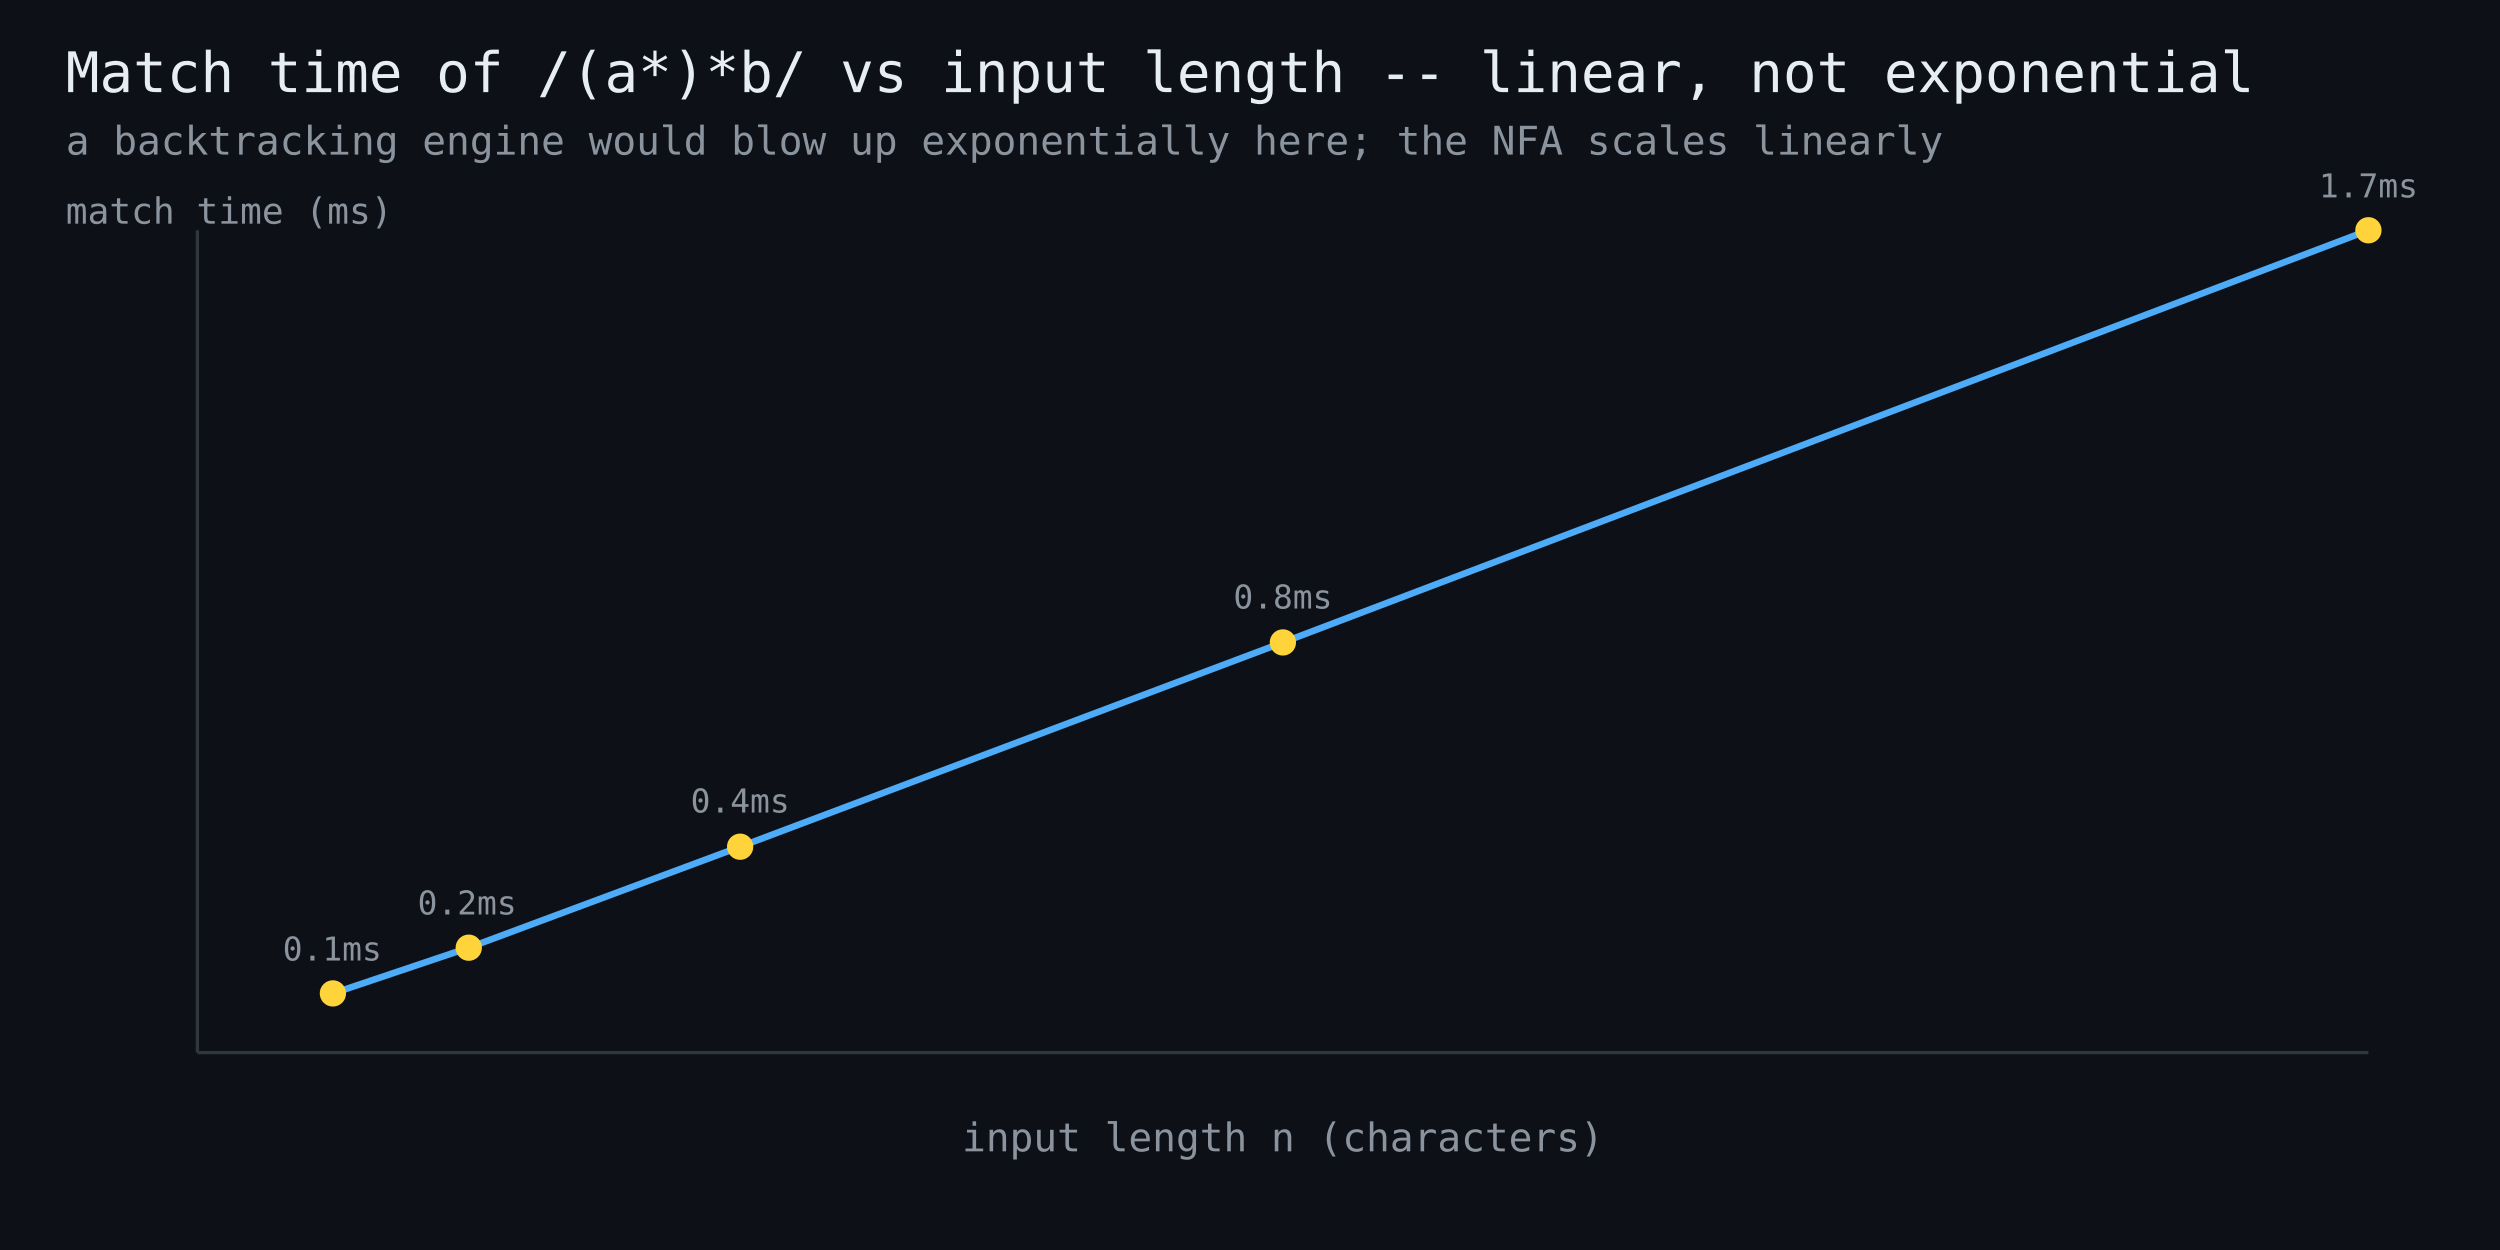
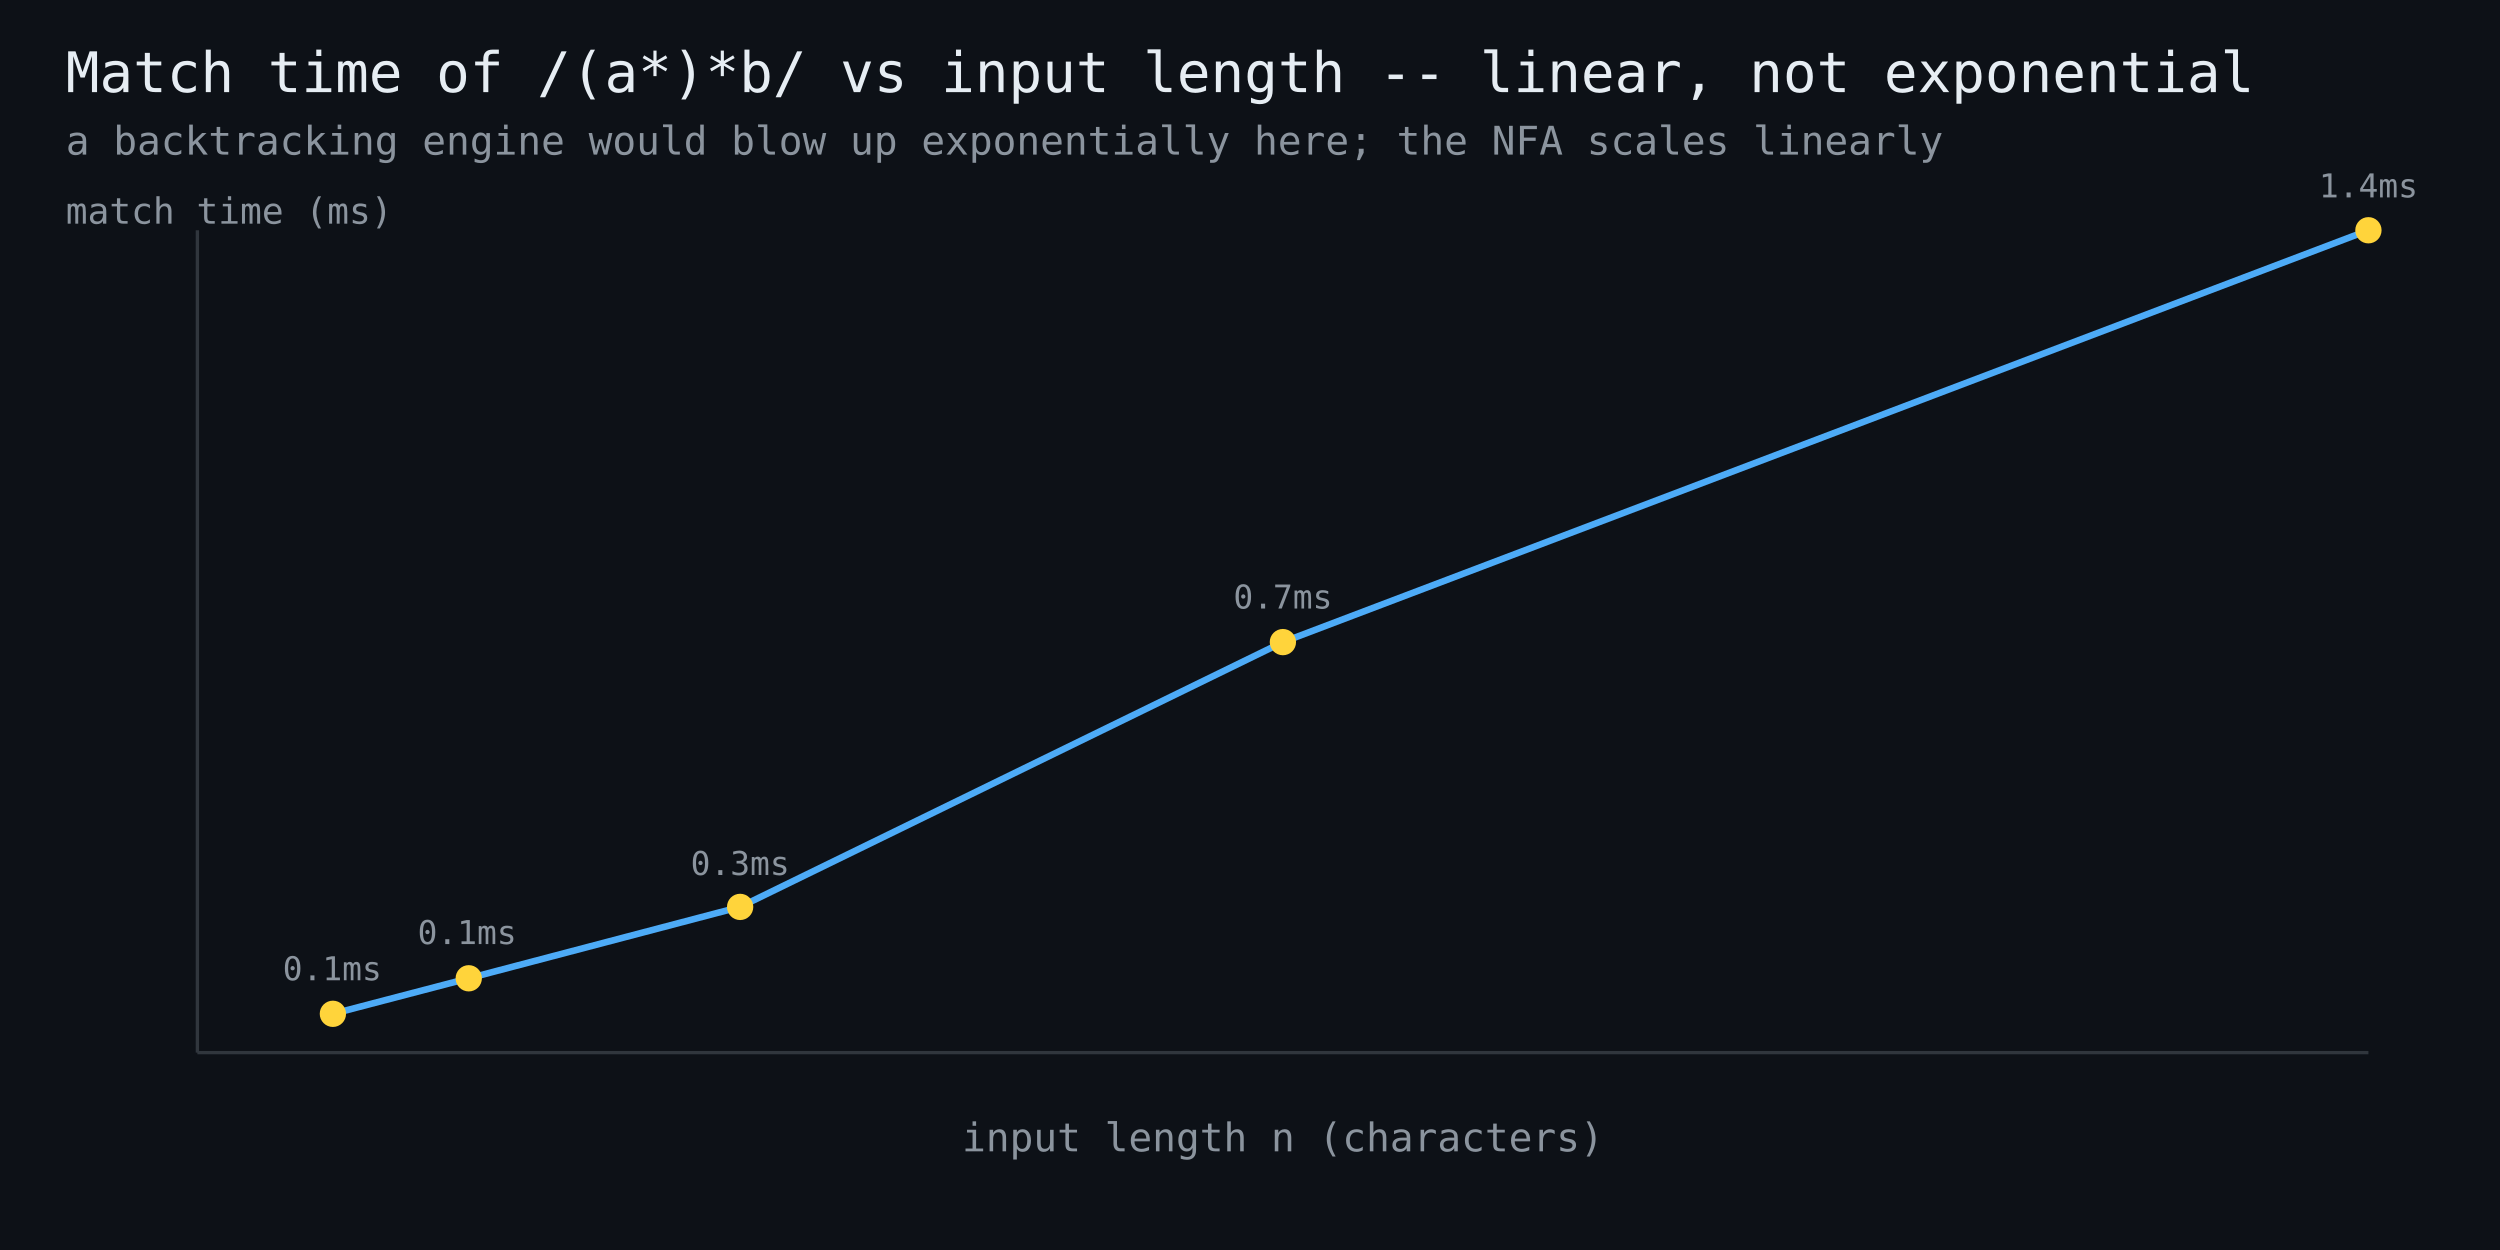
<svg xmlns="http://www.w3.org/2000/svg" width="760" height="380" viewBox="0 0 760 380" font-family="monospace">
  <rect width="760" height="380" fill="#0d1117" />
  <text x="20" y="28" fill="#e6edf3" font-size="17">Match time of /(a*)*b/ vs input length -- linear, not exponential</text>
  <text x="20" y="47" fill="#8b949e" font-size="12">a backtracking engine would blow up exponentially here; the NFA scales linearly</text>
  <line x1="60" y1="320" x2="720" y2="320" stroke="#30363d" stroke-width="1" />
  <line x1="60" y1="320" x2="60" y2="70" stroke="#30363d" stroke-width="1" />
-   <polyline points="101.2,302.0 142.5,288.1 225.0,257.4 390.0,195.3 720.0,70.0" fill="none" stroke="#4dabf7" stroke-width="2" />
-   <circle cx="101.2" cy="302.0" r="4" fill="#ffd43b" />
-   <text x="101" y="292" fill="#8b949e" font-size="10" text-anchor="middle">0.1ms</text>
-   <circle cx="142.5" cy="288.1" r="4" fill="#ffd43b" />
-   <text x="142" y="278" fill="#8b949e" font-size="10" text-anchor="middle">0.2ms</text>
-   <circle cx="225.0" cy="257.4" r="4" fill="#ffd43b" />
-   <text x="225" y="247" fill="#8b949e" font-size="10" text-anchor="middle">0.4ms</text>
-   <circle cx="390.0" cy="195.3" r="4" fill="#ffd43b" />
-   <text x="390" y="185" fill="#8b949e" font-size="10" text-anchor="middle">0.8ms</text>
+   <polyline points="101.2,308.2 142.5,297.4 225.0,275.7 390.0,195.2 720.0,70.0" fill="none" stroke="#4dabf7" stroke-width="2" />
+   <circle cx="101.2" cy="308.2" r="4" fill="#ffd43b" />
+   <text x="101" y="298" fill="#8b949e" font-size="10" text-anchor="middle">0.1ms</text>
+   <circle cx="142.5" cy="297.4" r="4" fill="#ffd43b" />
+   <text x="142" y="287" fill="#8b949e" font-size="10" text-anchor="middle">0.1ms</text>
+   <circle cx="225.0" cy="275.7" r="4" fill="#ffd43b" />
+   <text x="225" y="266" fill="#8b949e" font-size="10" text-anchor="middle">0.3ms</text>
+   <circle cx="390.0" cy="195.2" r="4" fill="#ffd43b" />
+   <text x="390" y="185" fill="#8b949e" font-size="10" text-anchor="middle">0.7ms</text>
  <circle cx="720.0" cy="70.0" r="4" fill="#ffd43b" />
-   <text x="720" y="60" fill="#8b949e" font-size="10" text-anchor="middle">1.7ms</text>
+   <text x="720" y="60" fill="#8b949e" font-size="10" text-anchor="middle">1.4ms</text>
  <text x="390" y="350" fill="#8b949e" font-size="12" text-anchor="middle">input length n (characters)</text>
  <text x="20" y="68" fill="#8b949e" font-size="11">match time (ms)</text>
</svg>
